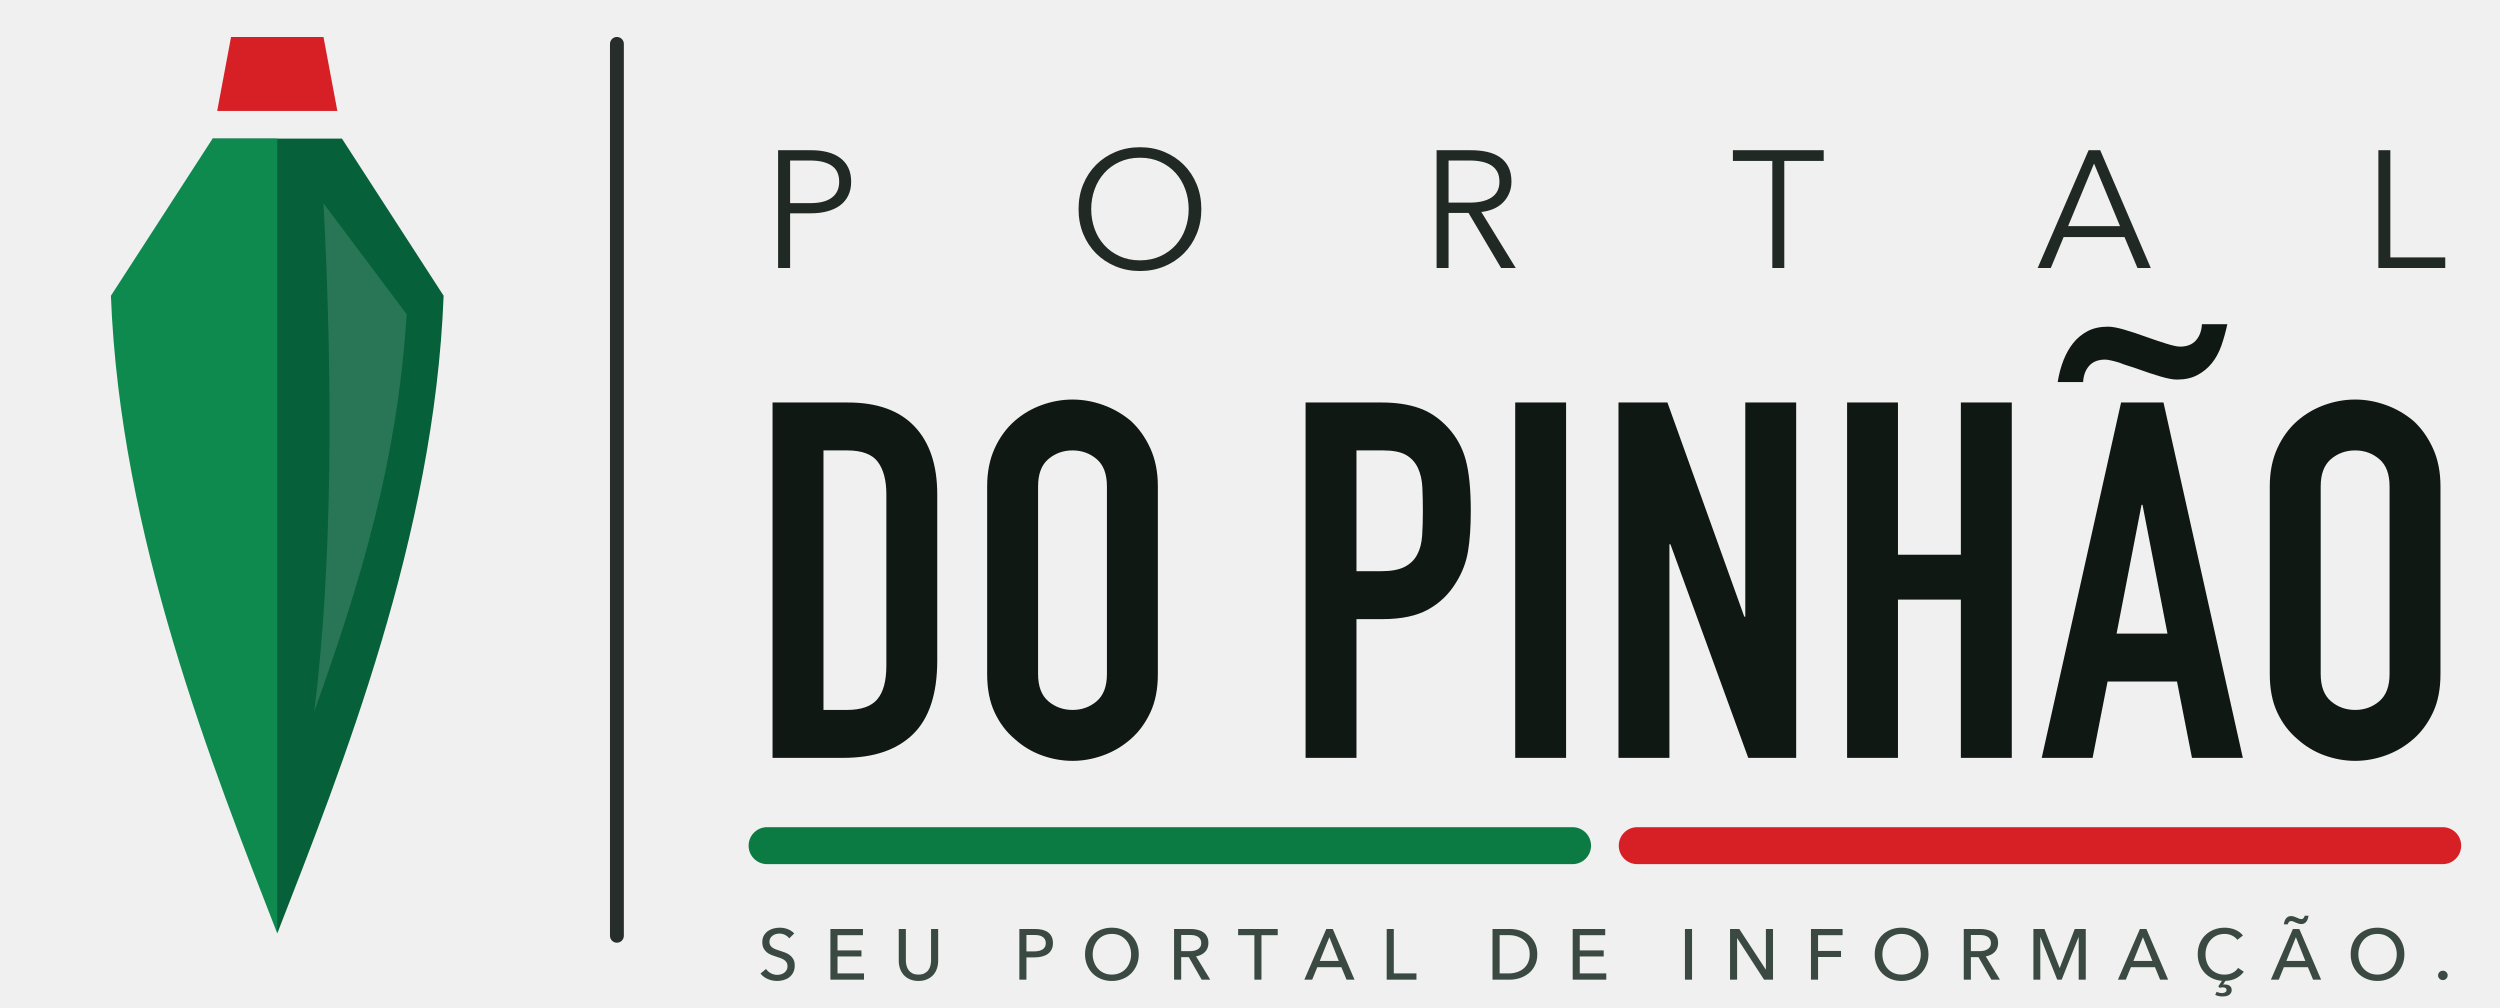
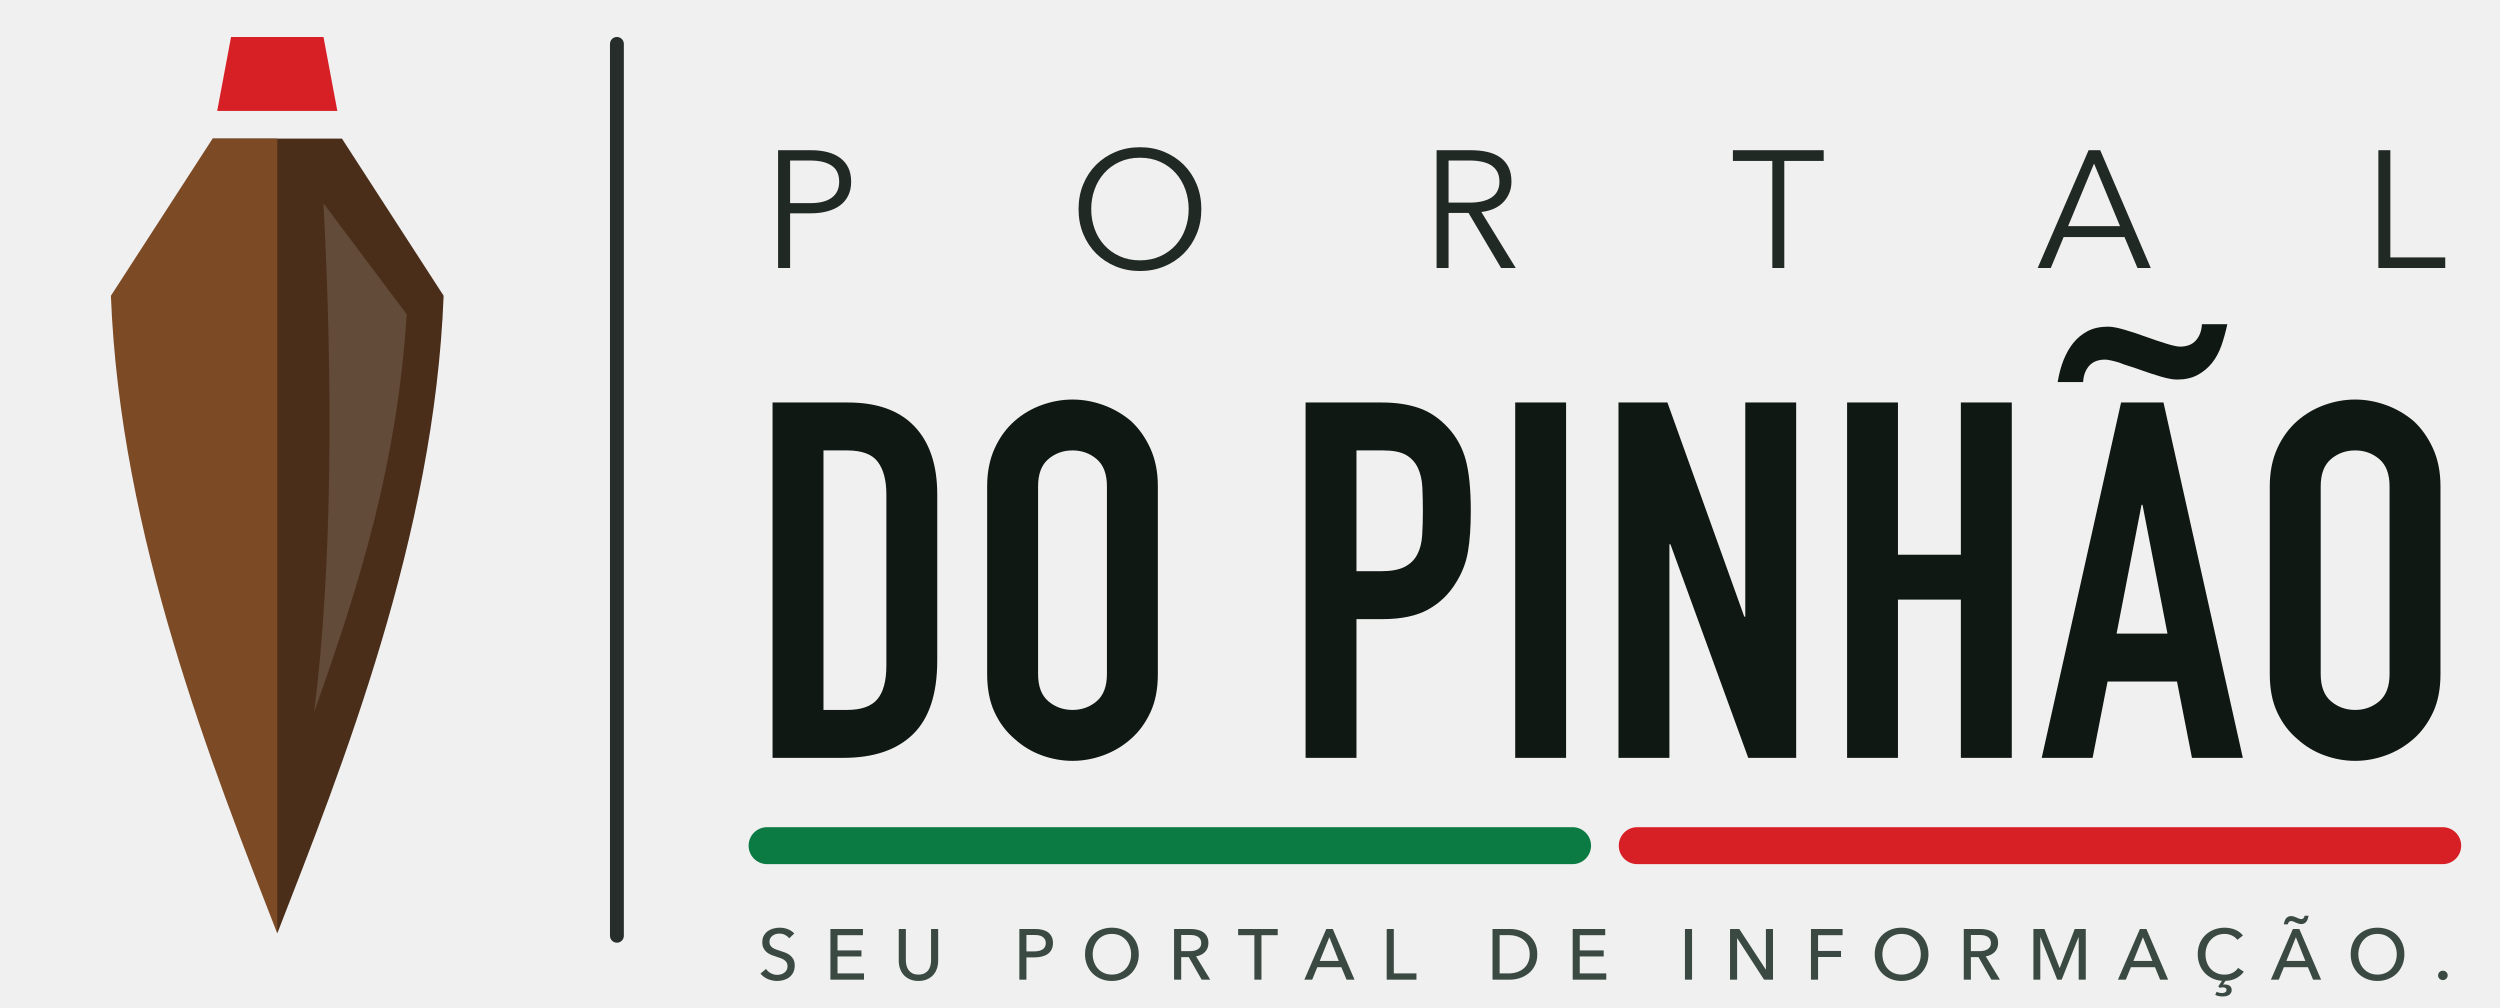
<svg xmlns="http://www.w3.org/2000/svg" viewBox="-10 -4 541 218" role="img" aria-labelledby="t">
  <g id="icon">
-     <path d="M36 26 L64 26 L86 60 C84 112 64 162 50 198 Z" fill="#06603A" />
+     <path d="M36 26 L64 26 L86 60 C84 112 64 162 50 198 Z" fill="#4A2E1A" />
    <path d="M36 26 L64 26 L86 60 C84 112 64 162 50 198 Z" fill="#000" fill-opacity="0" />
-     <path d="M36 26 L50 26 L50 198 C36 162 16 112 14 60 Z" fill="#0E8A4F" />
+     <path d="M36 26 L50 26 L50 198 C36 162 16 112 14 60 Z" fill="#7C4A24" />
    <path d="M60 40 L78 64 C76 96 68 122 58 150 C62 118 62 78 60 40 Z" fill="#FFFFFF" fill-opacity=".14" />
    <path d="M40 4 H60 L63 20 H37 Z" fill="#D71F26" />
    <path d="M36 26 H64" stroke="#101814" stroke-opacity="0" />
  </g>
  <rect x="122" y="4" width="3" height="196" rx="1.5" fill="#101814" fill-opacity=".9" />
  <g id="wordmark">
    <path d="M158.38 28.51H165.58Q167.53 28.51 169.11 28.93Q170.7 29.34 171.83 30.19Q172.96 31.03 173.58 32.31Q174.19 33.59 174.19 35.32Q174.19 37.04 173.56 38.32Q172.93 39.6 171.79 40.45Q170.66 41.29 169.06 41.72Q167.46 42.16 165.51 42.16H160.98V54H158.38ZM160.98 39.96H165.37Q168.43 39.96 170.01 38.77Q171.6 37.58 171.6 35.32Q171.6 32.94 169.96 31.84Q168.32 30.74 165.37 30.74H160.98ZM249.97 41.26Q249.97 44.17 248.96 46.62Q247.95 49.07 246.17 50.85Q244.39 52.63 241.96 53.64Q239.53 54.65 236.69 54.65Q233.84 54.65 231.41 53.64Q228.98 52.63 227.2 50.85Q225.42 49.07 224.41 46.62Q223.4 44.17 223.4 41.26Q223.4 38.34 224.41 35.89Q225.42 33.44 227.2 31.66Q228.98 29.88 231.41 28.87Q233.84 27.86 236.69 27.86Q239.53 27.86 241.96 28.87Q244.39 29.88 246.17 31.66Q247.95 33.44 248.96 35.89Q249.97 38.34 249.97 41.26ZM247.23 41.26Q247.23 39.02 246.51 37.01Q245.79 34.99 244.43 33.46Q243.06 31.93 241.1 31.03Q239.13 30.13 236.69 30.13Q234.24 30.13 232.28 31.03Q230.31 31.93 228.95 33.46Q227.58 34.99 226.86 37.01Q226.14 39.02 226.14 41.26Q226.14 43.49 226.86 45.5Q227.58 47.52 228.95 49.03Q230.31 50.54 232.28 51.44Q234.24 52.34 236.69 52.34Q239.13 52.34 241.1 51.44Q243.06 50.54 244.43 49.03Q245.79 47.52 246.51 45.5Q247.23 43.49 247.23 41.26ZM303.47 54H300.88V28.51H308.36Q310.24 28.51 311.84 28.87Q313.44 29.23 314.61 30.04Q315.78 30.85 316.43 32.15Q317.08 33.44 317.08 35.32Q317.08 36.72 316.57 37.87Q316.07 39.02 315.2 39.87Q314.34 40.72 313.15 41.22Q311.96 41.72 310.56 41.87L318.01 54H314.84L307.79 42.08H303.47ZM303.47 39.85H307.97Q311.1 39.85 312.79 38.72Q314.48 37.58 314.48 35.32Q314.48 34.06 314.02 33.19Q313.55 32.33 312.72 31.79Q311.89 31.25 310.7 31Q309.52 30.74 308.08 30.74H303.47ZM376.12 54H373.53V30.82H365V28.51H384.65V30.82H376.12ZM433.79 54H430.95L441.97 28.51H444.49L455.43 54H452.55L449.74 47.3H436.57ZM437.54 44.93H448.77L443.15 31.39ZM507.27 51.7H519.15V54H504.68V28.51H507.27Z" fill="#101814" fill-opacity=".92" />
    <path d="M157.18 160V83.1H173.49Q183 83.1 187.91 88.29Q192.82 93.47 192.82 102.98V138.94Q192.82 149.74 187.59 154.87Q182.35 160 172.52 160ZM168.2 93.47V149.63H173.28Q177.92 149.63 179.86 147.31Q181.81 144.99 181.81 140.02V102.98Q181.81 98.44 179.97 95.96Q178.14 93.47 173.28 93.47ZM203.62 101.25Q203.62 96.6 205.24 93.04Q206.86 89.48 209.56 87.1Q212.16 84.83 215.45 83.64Q218.74 82.46 222.09 82.46Q225.44 82.46 228.73 83.64Q232.03 84.83 234.73 87.1Q237.32 89.48 238.94 93.04Q240.56 96.6 240.56 101.25V141.86Q240.56 146.72 238.94 150.17Q237.32 153.63 234.73 155.9Q232.03 158.27 228.73 159.46Q225.44 160.65 222.09 160.65Q218.74 160.65 215.45 159.46Q212.16 158.27 209.56 155.9Q206.86 153.63 205.24 150.17Q203.62 146.72 203.62 141.86ZM214.64 141.86Q214.64 145.85 216.85 147.74Q219.07 149.63 222.09 149.63Q225.12 149.63 227.33 147.74Q229.54 145.85 229.54 141.86V101.25Q229.54 97.25 227.33 95.36Q225.12 93.47 222.09 93.47Q219.07 93.47 216.85 95.36Q214.64 97.25 214.64 101.25ZM272.53 160V83.1H289.05Q293.59 83.1 297.04 84.29Q300.5 85.48 303.31 88.5Q306.12 91.53 307.2 95.58Q308.28 99.63 308.28 106.54Q308.28 111.72 307.68 115.29Q307.09 118.85 305.14 121.98Q302.88 125.76 299.1 127.87Q295.32 129.98 289.16 129.98H283.54V160ZM283.54 93.47V119.61H288.84Q292.18 119.61 294.02 118.64Q295.86 117.66 296.72 115.94Q297.58 114.32 297.75 111.94Q297.91 109.56 297.91 106.65Q297.91 103.95 297.8 101.52Q297.69 99.09 296.83 97.25Q295.96 95.42 294.24 94.44Q292.51 93.47 289.27 93.47ZM317.89 160V83.1H328.9V160ZM340.24 160V83.1H350.83L367.46 129.44H367.68V83.1H378.69V160H368.32L351.48 113.78H351.26V160ZM389.71 160V83.1H400.72V116.04H414.33V83.1H425.35V160H414.33V125.76H400.72V160ZM459.04 133.11 453.64 105.24H453.43L448.03 133.11ZM431.83 160 449 83.1H458.18L475.35 160H464.34L461.1 143.48H446.08L442.84 160ZM472 66.15Q471.46 68.63 470.71 70.79Q469.95 72.95 468.66 74.57Q467.36 76.19 465.52 77.16Q463.69 78.14 461.1 78.14Q459.8 78.14 457.59 77.49Q455.37 76.84 453 75.98Q451.81 75.54 450.73 75.22Q449.65 74.9 448.57 74.46Q446.41 73.82 445.54 73.82Q443.28 73.82 442.09 75.17Q440.9 76.52 440.79 78.68H435.28Q436.15 73.38 438.63 70.25Q439.93 68.63 441.76 67.66Q443.6 66.69 446.19 66.69Q447.49 66.69 449.7 67.34Q451.92 67.98 454.29 68.85Q456.67 69.71 458.77 70.36Q460.88 71.01 461.74 71.01Q464.01 71.01 465.2 69.66Q466.39 68.31 466.5 66.15ZM481.18 101.25Q481.18 96.6 482.8 93.04Q484.42 89.48 487.12 87.1Q489.72 84.83 493.01 83.64Q496.3 82.46 499.65 82.46Q503 82.46 506.29 83.64Q509.59 84.83 512.29 87.1Q514.88 89.48 516.5 93.04Q518.12 96.6 518.12 101.25V141.86Q518.12 146.72 516.5 150.17Q514.88 153.63 512.29 155.9Q509.59 158.27 506.29 159.46Q503 160.65 499.65 160.65Q496.3 160.65 493.01 159.46Q489.72 158.27 487.12 155.9Q484.42 153.63 482.8 150.17Q481.18 146.72 481.18 141.86ZM492.2 141.86Q492.2 145.85 494.41 147.74Q496.63 149.63 499.65 149.63Q502.68 149.63 504.89 147.74Q507.1 145.85 507.1 141.86V101.25Q507.1 97.25 504.89 95.36Q502.68 93.47 499.65 93.47Q496.63 93.47 494.41 95.36Q492.2 97.25 492.2 101.25Z" fill="#101814" />
    <rect x="152" y="175" width="182.3" height="8" rx="4" fill="#0B7A43" />
    <rect x="340.3" y="175" width="182.3" height="8" rx="4" fill="#D71F26" />
    <path d="M160.79 199.06Q160.46 198.61 159.91 198.32Q159.35 198.03 158.65 198.03Q158.28 198.03 157.9 198.13Q157.52 198.24 157.21 198.46Q156.9 198.68 156.7 199.02Q156.51 199.35 156.51 199.82Q156.51 200.27 156.69 200.57Q156.87 200.87 157.17 201.08Q157.47 201.29 157.88 201.44Q158.29 201.58 158.76 201.74Q159.32 201.91 159.89 202.13Q160.46 202.34 160.93 202.7Q161.39 203.06 161.69 203.59Q161.98 204.12 161.98 204.95Q161.98 205.8 161.66 206.43Q161.35 207.05 160.82 207.47Q160.29 207.88 159.6 208.08Q158.91 208.28 158.19 208.28Q157.15 208.28 156.18 207.88Q155.21 207.47 154.57 206.68L155.77 205.68Q156.15 206.25 156.81 206.61Q157.46 206.96 158.22 206.96Q158.6 206.96 158.99 206.85Q159.38 206.74 159.7 206.51Q160.01 206.28 160.22 205.93Q160.42 205.58 160.42 205.09Q160.42 204.59 160.21 204.26Q160 203.92 159.64 203.69Q159.29 203.46 158.81 203.3Q158.34 203.13 157.81 202.96Q157.29 202.81 156.77 202.58Q156.26 202.36 155.86 202.01Q155.46 201.66 155.21 201.15Q154.96 200.64 154.96 199.88Q154.96 199.06 155.29 198.47Q155.63 197.88 156.16 197.49Q156.7 197.1 157.37 196.93Q158.05 196.75 158.73 196.75Q159.69 196.75 160.53 197.09Q161.36 197.43 161.87 198ZM171.24 206.64H176.97V208H169.7V197.03H176.74V198.37H171.24V201.66H176.42V202.98H171.24ZM188.76 208.28Q187.67 208.28 186.87 207.91Q186.06 207.55 185.53 206.95Q185.01 206.34 184.75 205.56Q184.49 204.78 184.49 203.94V197.03H186.03V203.85Q186.03 204.4 186.17 204.95Q186.31 205.5 186.63 205.94Q186.94 206.37 187.46 206.64Q187.98 206.9 188.76 206.9Q189.52 206.9 190.04 206.64Q190.57 206.37 190.89 205.94Q191.21 205.5 191.34 204.95Q191.48 204.4 191.48 203.85V197.03H193.02V203.94Q193.02 204.78 192.76 205.56Q192.51 206.34 191.98 206.95Q191.45 207.55 190.65 207.91Q189.84 208.28 188.76 208.28ZM210.59 197.03H213.93Q214.82 197.03 215.55 197.2Q216.27 197.38 216.79 197.75Q217.3 198.13 217.58 198.7Q217.86 199.27 217.86 200.08Q217.86 200.9 217.55 201.49Q217.25 202.08 216.72 202.45Q216.18 202.82 215.45 203Q214.71 203.18 213.86 203.18H212.12V208H210.59ZM212.12 201.88H213.75Q214.31 201.88 214.78 201.78Q215.25 201.68 215.59 201.47Q215.93 201.26 216.12 200.92Q216.31 200.58 216.31 200.08Q216.31 199.58 216.11 199.25Q215.92 198.92 215.58 198.71Q215.25 198.5 214.79 198.41Q214.32 198.33 213.78 198.33H212.12ZM236.43 202.5Q236.43 203.77 235.99 204.83Q235.54 205.89 234.77 206.66Q233.99 207.43 232.92 207.85Q231.85 208.28 230.6 208.28Q229.34 208.28 228.28 207.85Q227.22 207.43 226.45 206.66Q225.67 205.89 225.24 204.83Q224.8 203.77 224.8 202.5Q224.8 201.21 225.24 200.15Q225.67 199.09 226.45 198.34Q227.22 197.58 228.28 197.17Q229.34 196.75 230.6 196.75Q231.85 196.75 232.92 197.17Q233.99 197.58 234.77 198.34Q235.54 199.09 235.99 200.15Q236.43 201.21 236.43 202.5ZM234.77 202.5Q234.77 201.6 234.47 200.8Q234.18 200 233.64 199.4Q233.09 198.79 232.33 198.44Q231.56 198.1 230.6 198.1Q229.65 198.1 228.89 198.44Q228.12 198.79 227.58 199.4Q227.05 200 226.76 200.8Q226.46 201.6 226.46 202.5Q226.46 203.41 226.76 204.22Q227.05 205.02 227.59 205.62Q228.13 206.22 228.89 206.56Q229.65 206.9 230.6 206.9Q231.54 206.9 232.32 206.56Q233.09 206.22 233.64 205.62Q234.18 205.02 234.47 204.22Q234.77 203.41 234.77 202.5ZM245.61 208H244.07V197.03H247.59Q248.38 197.03 249.09 197.19Q249.81 197.35 250.34 197.71Q250.88 198.06 251.19 198.65Q251.5 199.23 251.5 200.06Q251.5 201.27 250.75 202.02Q250.01 202.76 248.83 202.96L251.9 208H250.04L247.25 203.12H245.61ZM245.61 201.83H247.37Q247.92 201.83 248.38 201.74Q248.85 201.65 249.19 201.44Q249.54 201.23 249.74 200.89Q249.95 200.56 249.95 200.06Q249.95 199.57 249.74 199.23Q249.54 198.9 249.21 198.7Q248.88 198.5 248.43 198.41Q247.98 198.33 247.48 198.33H245.61ZM262.98 208H261.45V198.37H257.93V197.03H266.5V198.37H262.98ZM273.96 208H272.26L277.01 197.03H278.41L283.12 208H281.39L280.27 205.3H275.06ZM275.6 203.95H279.71L277.67 198.81ZM291.62 206.64H296.52V208H290.08V197.03H291.62ZM312.98 197.03H316.75Q317.8 197.03 318.86 197.34Q319.91 197.65 320.76 198.31Q321.62 198.98 322.14 200.02Q322.67 201.06 322.67 202.51Q322.67 203.92 322.14 204.95Q321.62 205.99 320.76 206.66Q319.91 207.33 318.86 207.67Q317.8 208 316.75 208H312.98ZM314.52 206.65H316.44Q317.43 206.65 318.28 206.37Q319.12 206.09 319.73 205.57Q320.35 205.04 320.69 204.26Q321.03 203.49 321.03 202.51Q321.03 201.49 320.69 200.72Q320.35 199.94 319.73 199.42Q319.12 198.9 318.28 198.63Q317.43 198.36 316.44 198.36H314.52ZM331.86 206.64H337.6V208H330.33V197.03H337.37V198.37H331.86V201.66H337.04V202.98H331.86ZM356.16 208H354.62V197.03H356.16ZM372.11 205.8H372.14V197.03H373.68V208H371.74L365.94 199.04H365.91V208H364.38V197.03H366.38ZM383.43 208H381.89V197.03H388.74V198.37H383.43V201.78H388.4V203.1H383.43ZM407.32 202.5Q407.32 203.77 406.87 204.83Q406.43 205.89 405.66 206.66Q404.88 207.43 403.81 207.85Q402.74 208.28 401.49 208.28Q400.23 208.28 399.17 207.85Q398.11 207.43 397.33 206.66Q396.56 205.89 396.13 204.83Q395.69 203.77 395.69 202.5Q395.69 201.21 396.13 200.15Q396.56 199.09 397.33 198.34Q398.11 197.58 399.17 197.17Q400.23 196.75 401.49 196.75Q402.74 196.75 403.81 197.17Q404.88 197.58 405.66 198.34Q406.43 199.09 406.87 200.15Q407.32 201.21 407.32 202.5ZM405.66 202.5Q405.66 201.6 405.36 200.8Q405.07 200 404.53 199.4Q403.98 198.79 403.22 198.44Q402.45 198.1 401.49 198.1Q400.54 198.1 399.78 198.44Q399.01 198.79 398.47 199.4Q397.94 200 397.64 200.8Q397.35 201.6 397.35 202.5Q397.35 203.41 397.64 204.22Q397.94 205.02 398.48 205.62Q399.02 206.22 399.78 206.56Q400.54 206.9 401.49 206.9Q402.43 206.9 403.21 206.56Q403.98 206.22 404.53 205.62Q405.07 205.02 405.36 204.22Q405.66 203.41 405.66 202.5ZM416.5 208H414.96V197.03H418.48Q419.27 197.03 419.98 197.19Q420.7 197.35 421.23 197.71Q421.77 198.06 422.08 198.65Q422.39 199.23 422.39 200.06Q422.39 201.27 421.64 202.02Q420.9 202.76 419.72 202.96L422.79 208H420.93L418.14 203.12H416.5ZM416.5 201.83H418.26Q418.8 201.83 419.27 201.74Q419.73 201.65 420.08 201.44Q420.43 201.23 420.63 200.89Q420.84 200.56 420.84 200.06Q420.84 199.57 420.63 199.23Q420.43 198.9 420.1 198.7Q419.77 198.5 419.32 198.41Q418.87 198.33 418.37 198.33H416.5ZM435.7 205.46H435.73L438.97 197.03H441.36V208H439.83V198.82H439.79L436.15 208H435.18L431.55 198.82H431.52V208H430.03V197.03H432.42ZM450.03 208H448.32L453.08 197.03H454.48L459.19 208H457.45L456.34 205.3H451.13ZM451.67 203.95H455.78L453.73 198.81ZM475.56 206.29Q474.94 207.13 473.95 207.67Q472.95 208.22 471.59 208.26L471.06 209.07Q471.17 209.04 471.26 209.04Q471.36 209.04 471.48 209.04Q471.75 209.04 472 209.1Q472.26 209.16 472.47 209.3Q472.68 209.44 472.81 209.67Q472.94 209.91 472.94 210.25Q472.94 210.65 472.75 210.92Q472.57 211.19 472.28 211.36Q471.99 211.52 471.64 211.58Q471.3 211.64 470.97 211.64Q470.57 211.64 470.13 211.55Q469.7 211.46 469.37 211.29L469.68 210.63Q470.26 210.9 470.88 210.9Q471 210.9 471.16 210.87Q471.33 210.84 471.47 210.77Q471.62 210.7 471.72 210.57Q471.82 210.45 471.82 210.25Q471.82 209.91 471.56 209.78Q471.3 209.66 470.99 209.66Q470.85 209.66 470.68 209.69Q470.51 209.72 470.35 209.77L470.04 209.46L470.83 208.25Q469.67 208.16 468.71 207.7Q467.75 207.24 467.06 206.48Q466.37 205.72 465.98 204.71Q465.59 203.69 465.59 202.5Q465.59 201.21 466.03 200.15Q466.48 199.09 467.26 198.34Q468.04 197.58 469.11 197.17Q470.18 196.75 471.44 196.75Q471.99 196.75 472.57 196.86Q473.14 196.96 473.67 197.18Q474.19 197.4 474.63 197.72Q475.06 198.03 475.37 198.45L474.16 199.38Q473.76 198.82 473.02 198.46Q472.29 198.1 471.44 198.1Q470.47 198.1 469.71 198.44Q468.94 198.79 468.4 199.4Q467.85 200 467.56 200.8Q467.27 201.6 467.27 202.5Q467.27 203.43 467.55 204.23Q467.84 205.04 468.37 205.64Q468.91 206.23 469.68 206.57Q470.44 206.91 471.39 206.91Q472.32 206.91 473.08 206.54Q473.84 206.17 474.33 205.46ZM483.13 208H481.42L486.18 197.03H487.57L492.29 208H490.55L489.43 205.3H484.23ZM484.77 203.95H488.88L486.83 198.81ZM484.21 196.03Q484.27 195.69 484.37 195.38Q484.47 195.06 484.66 194.8Q484.85 194.55 485.12 194.39Q485.39 194.24 485.79 194.24Q486.09 194.24 486.39 194.33Q486.69 194.42 486.95 194.55Q487.26 194.69 487.52 194.79Q487.78 194.89 487.99 194.89Q488.33 194.89 488.5 194.66Q488.66 194.44 488.74 194.17H489.57Q489.51 194.51 489.41 194.83Q489.31 195.15 489.12 195.41Q488.94 195.66 488.66 195.82Q488.38 195.97 487.99 195.97Q487.7 195.97 487.39 195.87Q487.08 195.77 486.8 195.65Q486.52 195.51 486.26 195.41Q486.01 195.32 485.79 195.32Q485.47 195.32 485.3 195.55Q485.14 195.77 485.06 196.03ZM510.31 202.5Q510.31 203.77 509.87 204.83Q509.43 205.89 508.66 206.66Q507.88 207.43 506.81 207.85Q505.74 208.28 504.49 208.28Q503.23 208.28 502.17 207.85Q501.11 207.43 500.33 206.66Q499.56 205.89 499.12 204.83Q498.69 203.77 498.69 202.5Q498.69 201.21 499.12 200.15Q499.56 199.09 500.33 198.34Q501.11 197.58 502.17 197.17Q503.23 196.75 504.49 196.75Q505.74 196.75 506.81 197.17Q507.88 197.58 508.66 198.34Q509.43 199.09 509.87 200.15Q510.31 201.21 510.31 202.5ZM508.66 202.5Q508.66 201.6 508.36 200.8Q508.07 200 507.52 199.4Q506.98 198.79 506.22 198.44Q505.45 198.1 504.49 198.1Q503.54 198.1 502.77 198.44Q502.01 198.79 501.47 199.4Q500.94 200 500.64 200.8Q500.35 201.6 500.35 202.5Q500.35 203.41 500.64 204.22Q500.94 205.02 501.48 205.62Q502.02 206.22 502.78 206.56Q503.54 206.9 504.49 206.9Q505.43 206.9 506.21 206.56Q506.98 206.22 507.52 205.62Q508.07 205.02 508.36 204.22Q508.66 203.41 508.66 202.5ZM519.68 207.07Q519.68 207.47 519.38 207.78Q519.09 208.09 518.64 208.09Q518.21 208.09 517.9 207.79Q517.6 207.49 517.6 207.09Q517.6 206.67 517.9 206.36Q518.19 206.06 518.64 206.06Q519.09 206.06 519.38 206.36Q519.68 206.65 519.68 207.07Z" fill="#3A4A42" />
  </g>
</svg>
